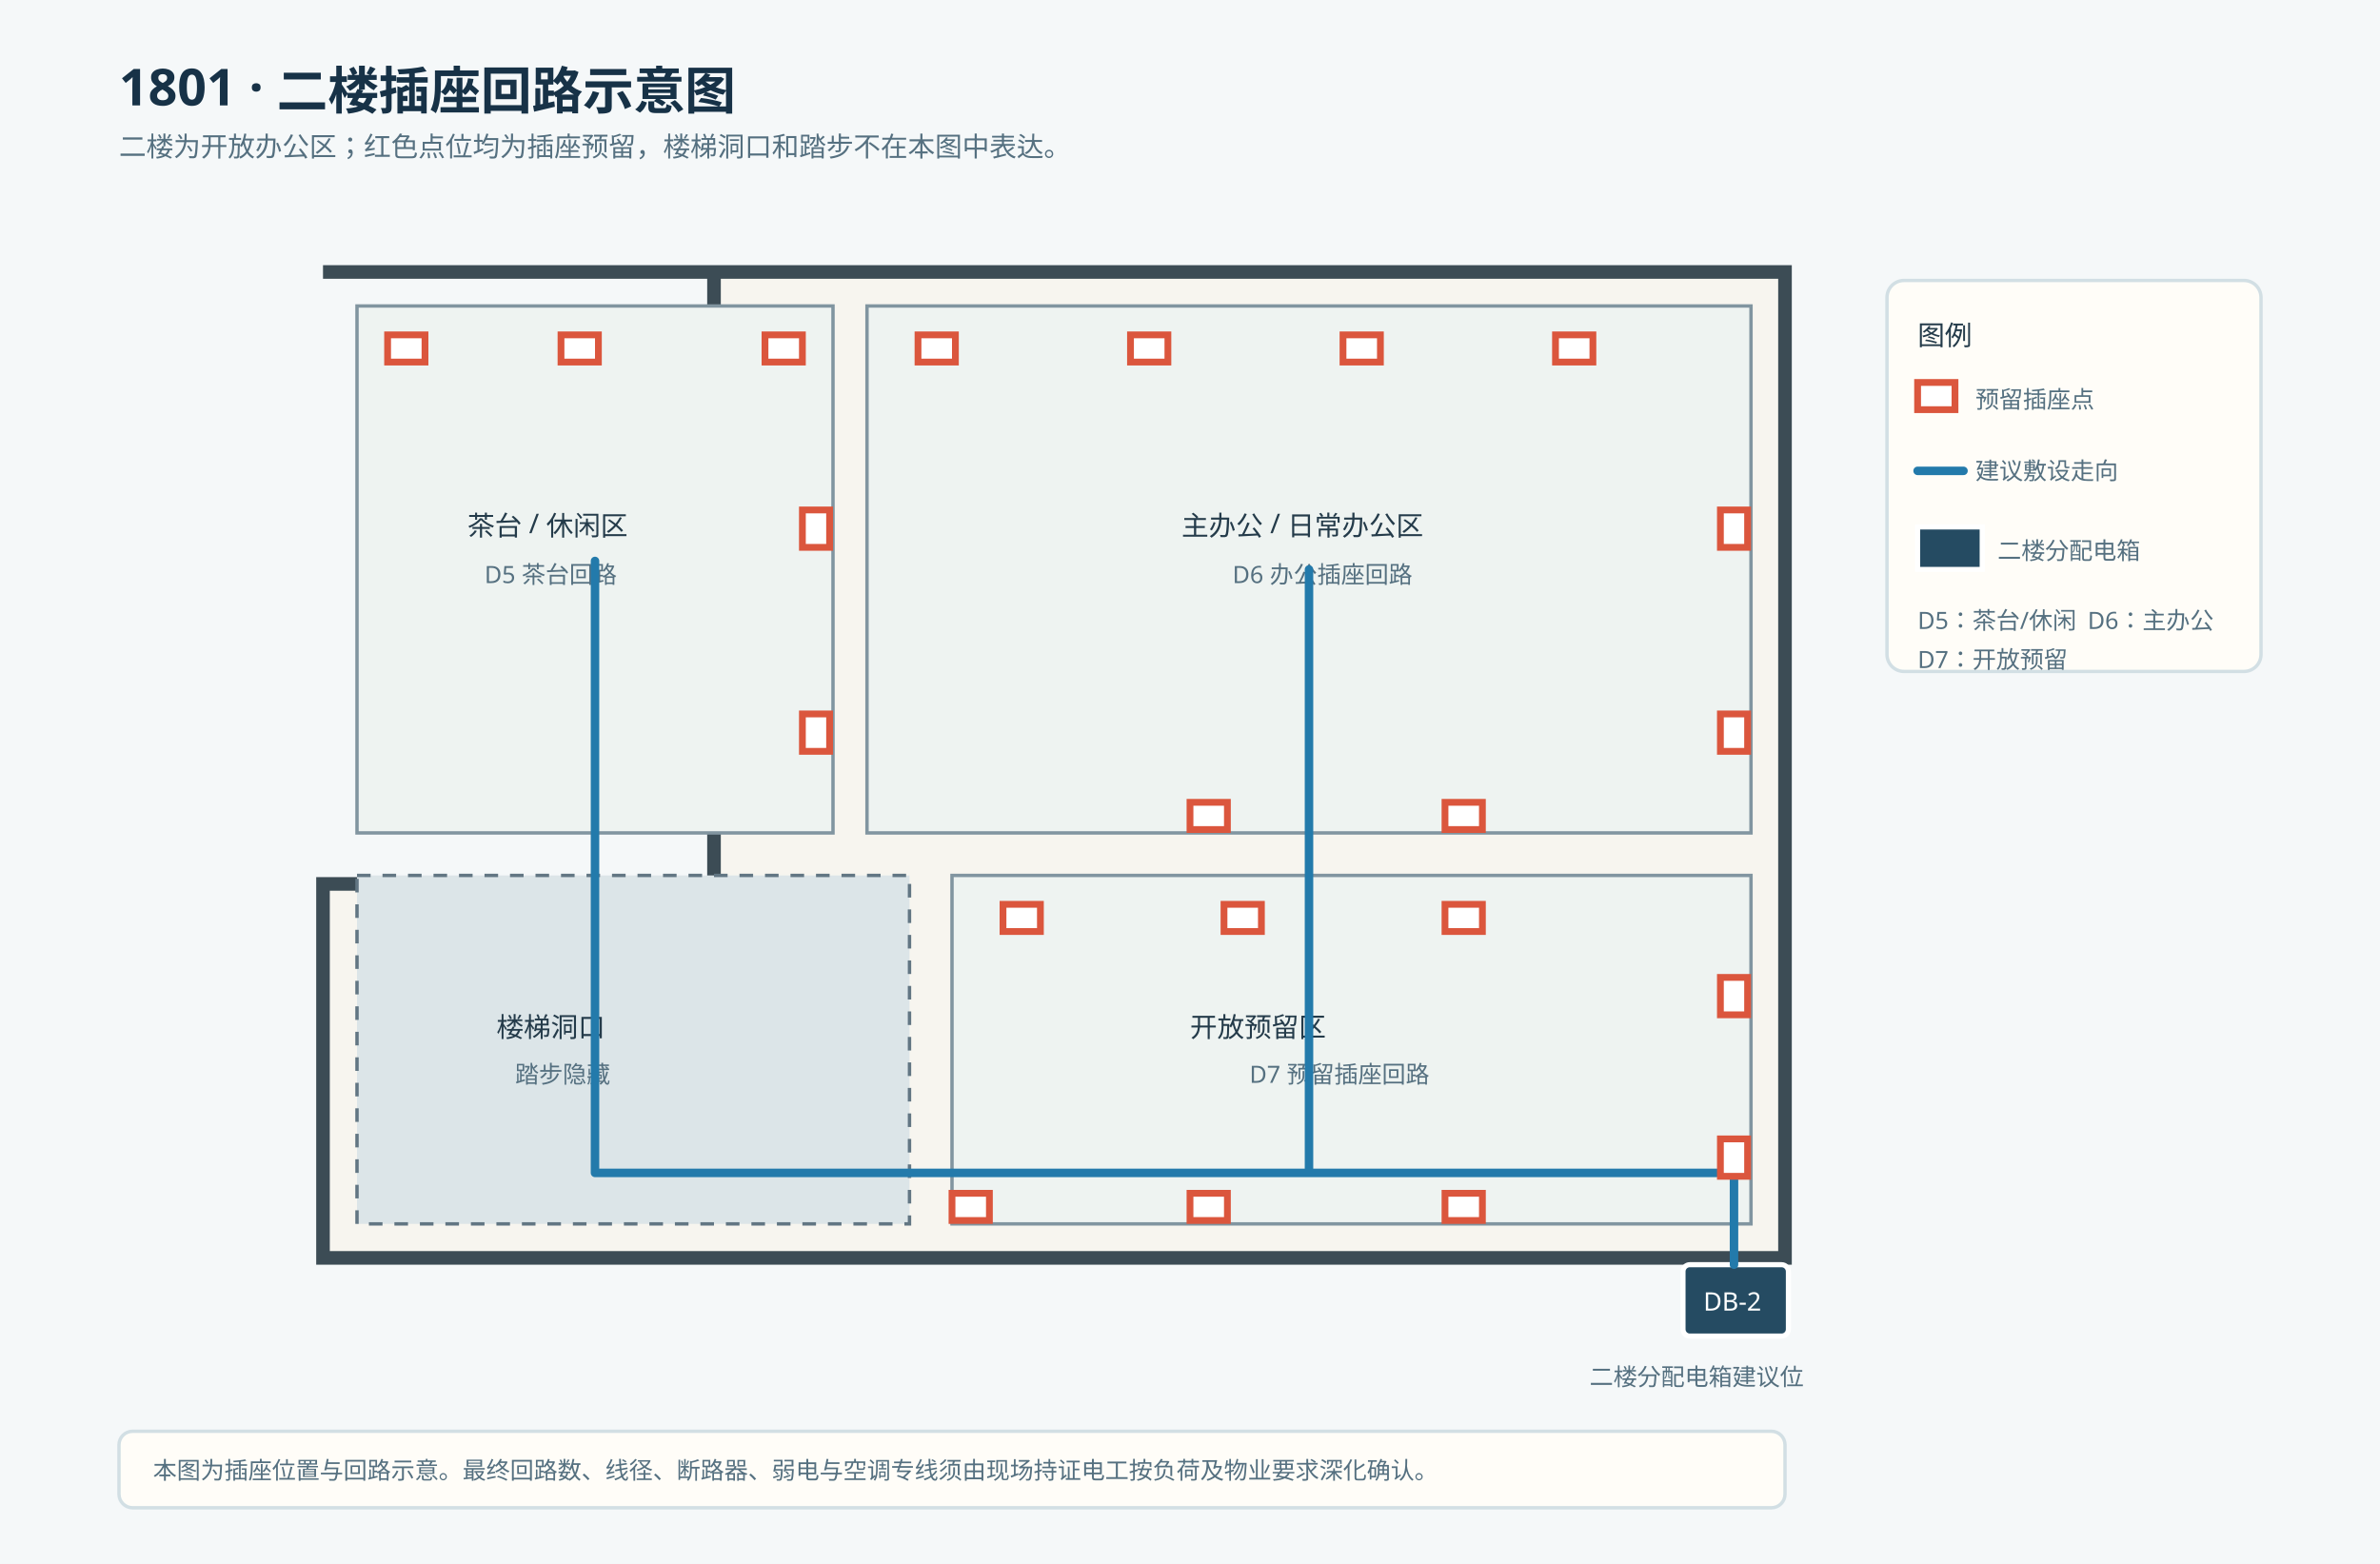
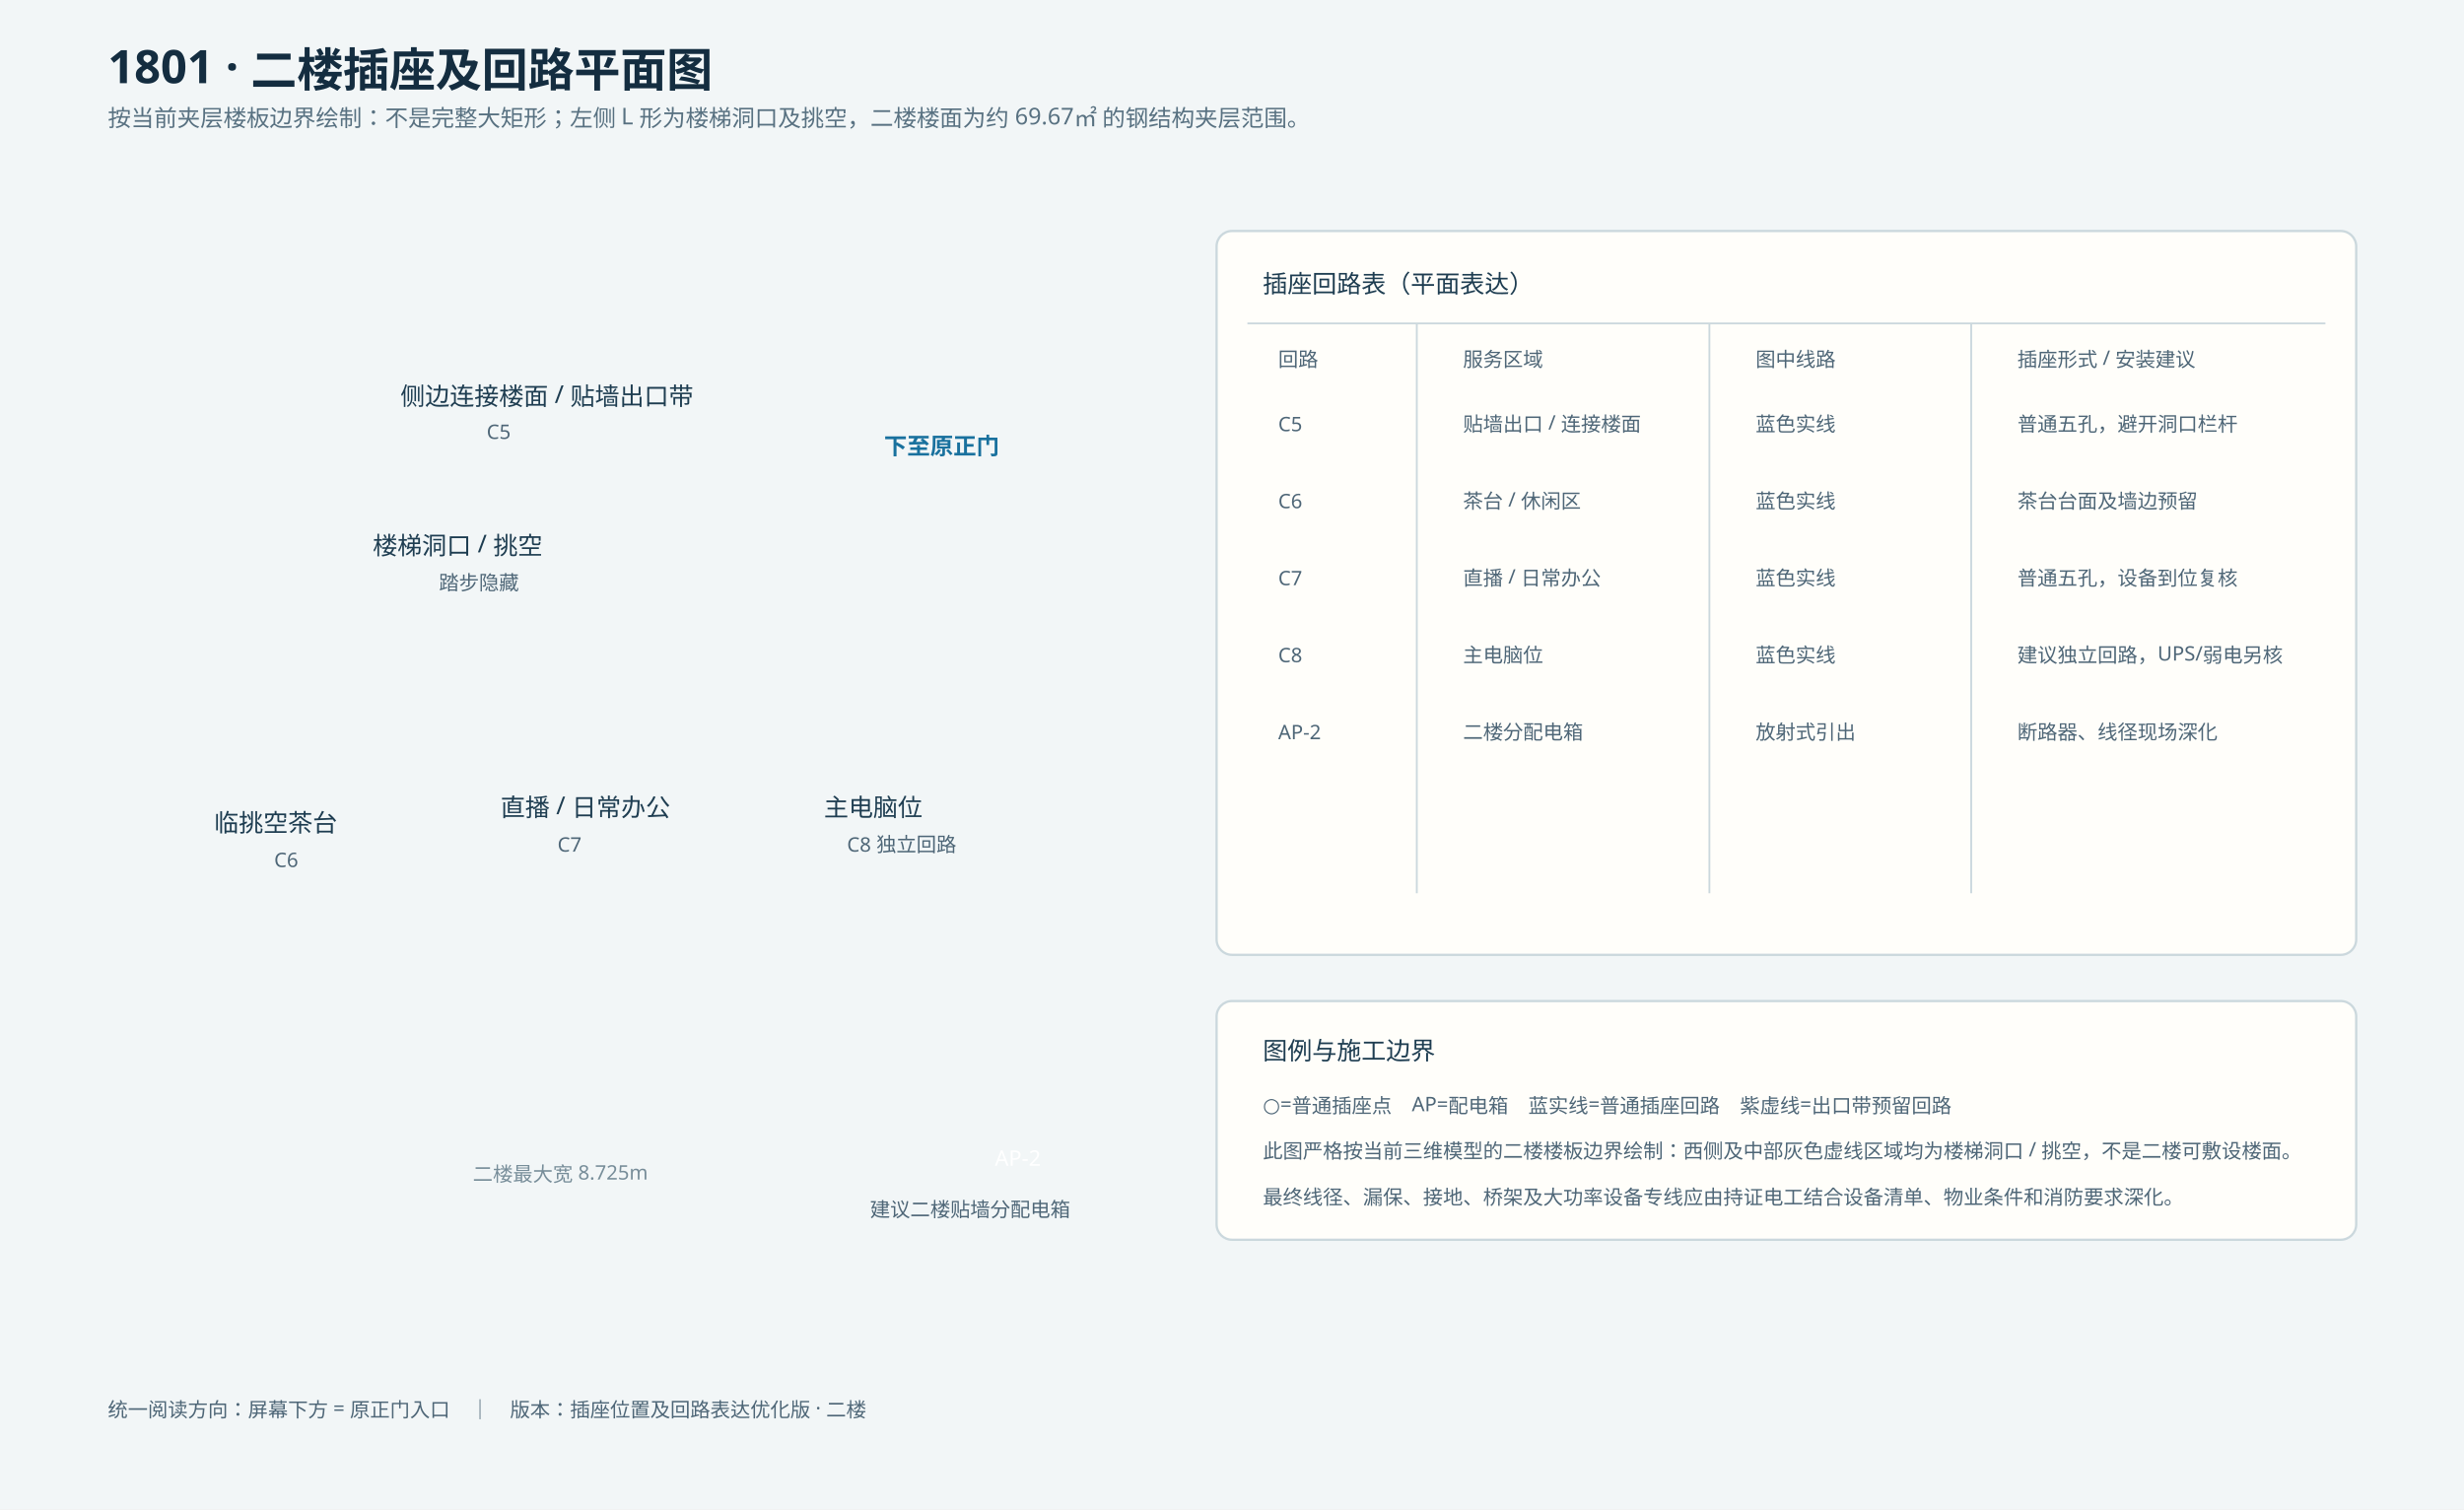
- <svg xmlns="http://www.w3.org/2000/svg" width="1400" height="920" viewBox="0 0 1400 920">
+ <svg xmlns="http://www.w3.org/2000/svg" width="1600" height="980" viewBox="0 0 1600 980">
  <style>
-     .title{font:600 30px 'Microsoft YaHei',sans-serif;fill:#173247}.sub{font:16px 'Microsoft YaHei',sans-serif;fill:#557080}.txt{font:16px 'Microsoft YaHei',sans-serif;fill:#243b4a}.small{font:14px 'Microsoft YaHei',sans-serif;fill:#557080}.wall{fill:#f7f5ef;stroke:#3c4c55;stroke-width:8}.zone{fill:#eef3f1;stroke:#8195a0;stroke-width:2}.route{fill:none;stroke:#237aab;stroke-width:5;stroke-linecap:round;stroke-linejoin:round}.socket{fill:#fff;stroke:#db563d;stroke-width:4}.note{fill:#fffdf8;stroke:#d2dfe4;stroke-width:2}.db{fill:#254b62;stroke:#fff;stroke-width:3}.void{fill:#dce5e8;stroke:#627683;stroke-width:2;stroke-dasharray:8 7}
-   </style>
-   <rect width="1400" height="920" fill="#f5f8f9" />
-   <text class="title" x="70" y="62">1801 · 二楼插座回路示意图</text>
-   <text class="sub" x="70" y="92">二楼为开放办公区；红色点位均为插座预留，楼梯洞口和踏步不在本图中表达。</text>
-   <path class="wall" d="M190 160H1050V740H190V520H420V160Z" />
-   <rect class="zone" x="210" y="180" width="280" height="310" />
-   <text class="txt" x="275" y="315">茶台 / 休闲区</text>
-   <text class="small" x="285" y="343">D5 茶台回路</text>
-   <rect class="zone" x="510" y="180" width="520" height="310" />
-   <text class="txt" x="695" y="315">主办公 / 日常办公区</text>
-   <text class="small" x="725" y="343">D6 办公插座回路</text>
-   <rect class="void" x="210" y="515" width="325" height="205" />
-   <text class="txt" x="292" y="610">楼梯洞口</text>
-   <text class="small" x="303" y="637">踏步隐藏</text>
-   <rect class="zone" x="560" y="515" width="470" height="205" />
-   <text class="txt" x="700" y="610">开放预留区</text>
-   <text class="small" x="735" y="637">D7 预留插座回路</text>
-   <rect class="db" x="990" y="744" width="62" height="42" rx="4" />
-   <text x="1002" y="771" fill="#fff" font-family="Microsoft YaHei" font-size="15">DB-2</text>
-   <text class="small" x="935" y="815">二楼分配电箱建议位</text>
-   <path class="route" d="M1020 744V690H770V335M1020 690H350V330M1020 690H770V620" />
-   <g class="socket">
-     <rect x="228" y="197" width="22" height="16" />
-     <rect x="330" y="197" width="22" height="16" />
-     <rect x="450" y="197" width="22" height="16" />
-     <rect x="472" y="300" width="16" height="22" />
-     <rect x="472" y="420" width="16" height="22" />
+  .t{font:600 30px 'Microsoft YaHei',sans-serif;fill:#142d40}.st{font:15px 'Microsoft YaHei',sans-serif;fill:#587181}.tx{font:16px 'Microsoft YaHei',sans-serif;fill:#1e3d51}.sm{font:13px 'Microsoft YaHei',sans-serif;fill:#4e6677}.wall{fill:#fbfaf6;stroke:#26363e;stroke-width:7;stroke-linejoin:round}.part{fill:#f2f6f5;stroke:#80939d;stroke-width:1.5}.void{fill:#e5ecef;stroke:#6c7f8a;stroke-width:2;stroke-dasharray:9 7}.wire{fill:none;stroke:#116eaa;stroke-width:3.5;stroke-linecap:round;stroke-linejoin:round}.wire2{fill:none;stroke:#734f9e;stroke-width:3.5;stroke-linecap:round;stroke-linejoin:round;stroke-dasharray:9 7}.out{fill:#fff;stroke:#c9312b;stroke-width:2.5}.db{fill:#224b67;stroke:#fff;stroke-width:2}.dim{stroke:#9fb0b8;stroke-width:1.3;fill:none}.dimt{font:13px 'Microsoft YaHei',sans-serif;fill:#778d99}.box{fill:#fffefa;stroke:#cbd8dd;stroke-width:1.5}.drawing{transform:rotate(180deg);transform-origin:390px 464px}.drawing text{transform:rotate(180deg);transform-box:fill-box;transform-origin:center}.entry{font:600 15px 'Microsoft YaHei',sans-serif;fill:#19719e}
+ </style>
+   <rect width="1600" height="980" fill="#f2f6f7" />
+   <text class="t" x="70" y="54">1801 · 二楼插座及回路平面图</text>
+   <text class="st" x="70" y="82">按当前夹层楼板边界绘制：不是完整大矩形；左侧 L 形为楼梯洞口及挑空，二楼楼面为约 69.67㎡ 的钢结构夹层范围。</text>
+   <g class="drawing">
+     <path class="wall" d="M625 207L625 212L660 212L660 207L695 207L695 720L85 720L85 311L563 311L563 212L85 212L85 207L625 207Z" />
+     <rect class="part" x="100" y="225" width="454" height="77" />
+     <text class="tx" x="260" y="263">侧边连接楼面 / 贴墙出口带</text>
+     <text class="sm" x="316" y="285">C5</text>
+     <rect class="void" x="100" y="315" width="463" height="96" />
+     <text class="tx" x="242" y="360">楼梯洞口 / 挑空</text>
+     <text class="sm" x="285" y="383">踏步隐藏</text>
+     <rect class="part" x="100" y="425" width="170" height="280" />
+     <text class="tx" x="139" y="540">临挑空茶台</text>
+     <text class="sm" x="178" y="563">C6</text>
+     <rect class="part" x="285" y="425" width="194" height="280" />
+     <text class="tx" x="325" y="530">直播 / 日常办公</text>
+     <text class="sm" x="362" y="553">C7</text>
+     <rect class="part" x="494" y="425" width="186" height="280" />
+     <text class="tx" x="535" y="530">主电脑位</text>
+     <text class="sm" x="550" y="553">C8 独立回路</text>
+     <path class="dim" d="M85 748H695M85 740V758M695 740V758" />
+     <text class="dimt" x="307" y="767">二楼最大宽 8.725m</text>
+     <path class="dim" d="M715 720V207M707 720H723M707 207H723" />
+     <text class="dimt" transform="translate(735 530) rotate(-90)">二楼最大进深 9.400m</text>
+     <rect class="db" x="635" y="735" width="55" height="32" rx="3" />
+     <text x="646" y="757" fill="#fff" font-family="Microsoft YaHei" font-size="14">AP-2</text>
+     <text class="sm" x="565" y="790">建议二楼贴墙分配电箱</text>
+     <path class="wire" d="M663 735V680H585V498M663 680H386V500M663 680H190V500M663 680V258" />
+     <path class="wire2" d="M663 680H645V260" />
+     <g class="out">
+       <g transform="translate(140 228)">
+         <circle r="9" />
+         <path d="M-4-3V4M4-3V4" />
+       </g>
+       <g transform="translate(250 228)">
+         <circle r="9" />
+         <path d="M-4-3V4M4-3V4" />
+       </g>
+       <g transform="translate(360 228)">
+         <circle r="9" />
+         <path d="M-4-3V4M4-3V4" />
+       </g>
+       <g transform="translate(470 228)">
+         <circle r="9" />
+         <path d="M-4-3V4M4-3V4" />
+       </g>
+       <g transform="translate(585 228)">
+         <circle r="9" />
+         <path d="M-4-3V4M4-3V4" />
+       </g>
+       <g transform="translate(675 280)">
+         <circle r="9" />
+         <path d="M-4-3V4M4-3V4" />
+       </g>
+     </g>
+     <g class="out">
+       <g transform="translate(120 450)">
+         <circle r="9" />
+         <path d="M-4-3V4M4-3V4" />
+       </g>
+       <g transform="translate(120 550)">
+         <circle r="9" />
+         <path d="M-4-3V4M4-3V4" />
+       </g>
+       <g transform="translate(120 665)">
+         <circle r="9" />
+         <path d="M-4-3V4M4-3V4" />
+       </g>
+       <g transform="translate(250 690)">
+         <circle r="9" />
+         <path d="M-4-3V4M4-3V4" />
+       </g>
+       <g transform="translate(300 450)">
+         <circle r="9" />
+         <path d="M-4-3V4M4-3V4" />
+       </g>
+       <g transform="translate(385 450)">
+         <circle r="9" />
+         <path d="M-4-3V4M4-3V4" />
+       </g>
+       <g transform="translate(460 550)">
+         <circle r="9" />
+         <path d="M-4-3V4M4-3V4" />
+       </g>
+       <g transform="translate(385 690)">
+         <circle r="9" />
+         <path d="M-4-3V4M4-3V4" />
+       </g>
+       <g transform="translate(515 450)">
+         <circle r="9" />
+         <path d="M-4-3V4M4-3V4" />
+       </g>
+       <g transform="translate(595 450)">
+         <circle r="9" />
+         <path d="M-4-3V4M4-3V4" />
+       </g>
+       <g transform="translate(665 550)">
+         <circle r="9" />
+         <path d="M-4-3V4M4-3V4" />
+       </g>
+       <g transform="translate(595 690)">
+         <circle r="9" />
+         <path d="M-4-3V4M4-3V4" />
+       </g>
+     </g>
+     <path d="M563 304V280M553 293L563 280L573 293" fill="none" stroke="#19719e" stroke-width="2.5" />
+     <text class="entry" x="574" y="295">下至原正门</text>
  </g>
-   <g class="socket">
-     <rect x="540" y="197" width="22" height="16" />
-     <rect x="665" y="197" width="22" height="16" />
-     <rect x="790" y="197" width="22" height="16" />
-     <rect x="915" y="197" width="22" height="16" />
-     <rect x="1012" y="300" width="16" height="22" />
-     <rect x="1012" y="420" width="16" height="22" />
-     <rect x="850" y="472" width="22" height="16" />
-     <rect x="700" y="472" width="22" height="16" />
+   <rect class="box" x="790" y="150" width="740" height="470" rx="10" />
+   <text class="tx" x="820" y="190">插座回路表（平面表达）</text>
+   <path d="M810 210H1510M920 210V580M1110 210V580M1280 210V580" stroke="#cbd8dd" stroke-width="1.2" />
+   <text class="sm" x="830" y="238">回路</text>
+   <text class="sm" x="950" y="238">服务区域</text>
+   <text class="sm" x="1140" y="238">图中线路</text>
+   <text class="sm" x="1310" y="238">插座形式 / 安装建议</text>
+   <g class="sm">
+     <text x="830" y="280">C5</text>
+     <text x="950" y="280">贴墙出口 / 连接楼面</text>
+     <text x="1140" y="280">蓝色实线</text>
+     <text x="1310" y="280">普通五孔，避开洞口栏杆</text>
+     <text x="830" y="330">C6</text>
+     <text x="950" y="330">茶台 / 休闲区</text>
+     <text x="1140" y="330">蓝色实线</text>
+     <text x="1310" y="330">茶台台面及墙边预留</text>
+     <text x="830" y="380">C7</text>
+     <text x="950" y="380">直播 / 日常办公</text>
+     <text x="1140" y="380">蓝色实线</text>
+     <text x="1310" y="380">普通五孔，设备到位复核</text>
+     <text x="830" y="430">C8</text>
+     <text x="950" y="430">主电脑位</text>
+     <text x="1140" y="430">蓝色实线</text>
+     <text x="1310" y="430">建议独立回路，UPS/弱电另核</text>
+     <text x="830" y="480">AP-2</text>
+     <text x="950" y="480">二楼分配电箱</text>
+     <text x="1140" y="480">放射式引出</text>
+     <text x="1310" y="480">断路器、线径现场深化</text>
  </g>
-   <g class="socket">
-     <rect x="590" y="532" width="22" height="16" />
-     <rect x="720" y="532" width="22" height="16" />
-     <rect x="850" y="532" width="22" height="16" />
-     <rect x="1012" y="575" width="16" height="22" />
-     <rect x="1012" y="670" width="16" height="22" />
-     <rect x="850" y="702" width="22" height="16" />
-     <rect x="700" y="702" width="22" height="16" />
-     <rect x="560" y="702" width="22" height="16" />
+   <rect class="box" x="790" y="650" width="740" height="155" rx="10" />
+   <text class="tx" x="820" y="688">图例与施工边界</text>
+   <g class="sm">
+     <text x="820" y="722">○=普通插座点　AP=配电箱　蓝实线=普通插座回路　紫虚线=出口带预留回路</text>
+     <text x="820" y="752">此图严格按当前三维模型的二楼楼板边界绘制：西侧及中部灰色虚线区域均为楼梯洞口 / 挑空，不是二楼可敷设楼面。</text>
+     <text x="820" y="782">最终线径、漏保、接地、桥架及大功率设备专线应由持证电工结合设备清单、物业条件和消防要求深化。</text>
  </g>
-   <g transform="translate(1110 165)">
-     <rect class="note" width="220" height="230" rx="10" />
-     <text class="txt" x="18" y="38">图例</text>
-     <rect class="socket" x="18" y="60" width="22" height="16" />
-     <text class="small" x="52" y="75">预留插座点</text>
-     <path class="route" d="M18 112H45" />
-     <text class="small" x="52" y="117">建议敷设走向</text>
-     <rect class="db" x="18" y="145" width="38" height="25" />
-     <text class="small" x="65" y="164">二楼分配电箱</text>
-     <text class="small" x="18" y="205">D5：茶台/休闲</text>
-     <text class="small" x="118" y="205">D6：主办公</text>
-     <text class="small" x="18" y="228">D7：开放预留</text>
-   </g>
-   <rect class="note" x="70" y="842" width="980" height="45" rx="8" />
-   <text class="small" x="90" y="870">本图为插座位置与回路示意。最终回路数、线径、断路器、弱电与空调专线须由现场持证电工按负荷及物业要求深化确认。</text>
+   <text class="sm" x="70" y="920">统一阅读方向：屏幕下方 = 原正门入口　｜　版本：插座位置及回路表达优化版 · 二楼</text>
</svg>
